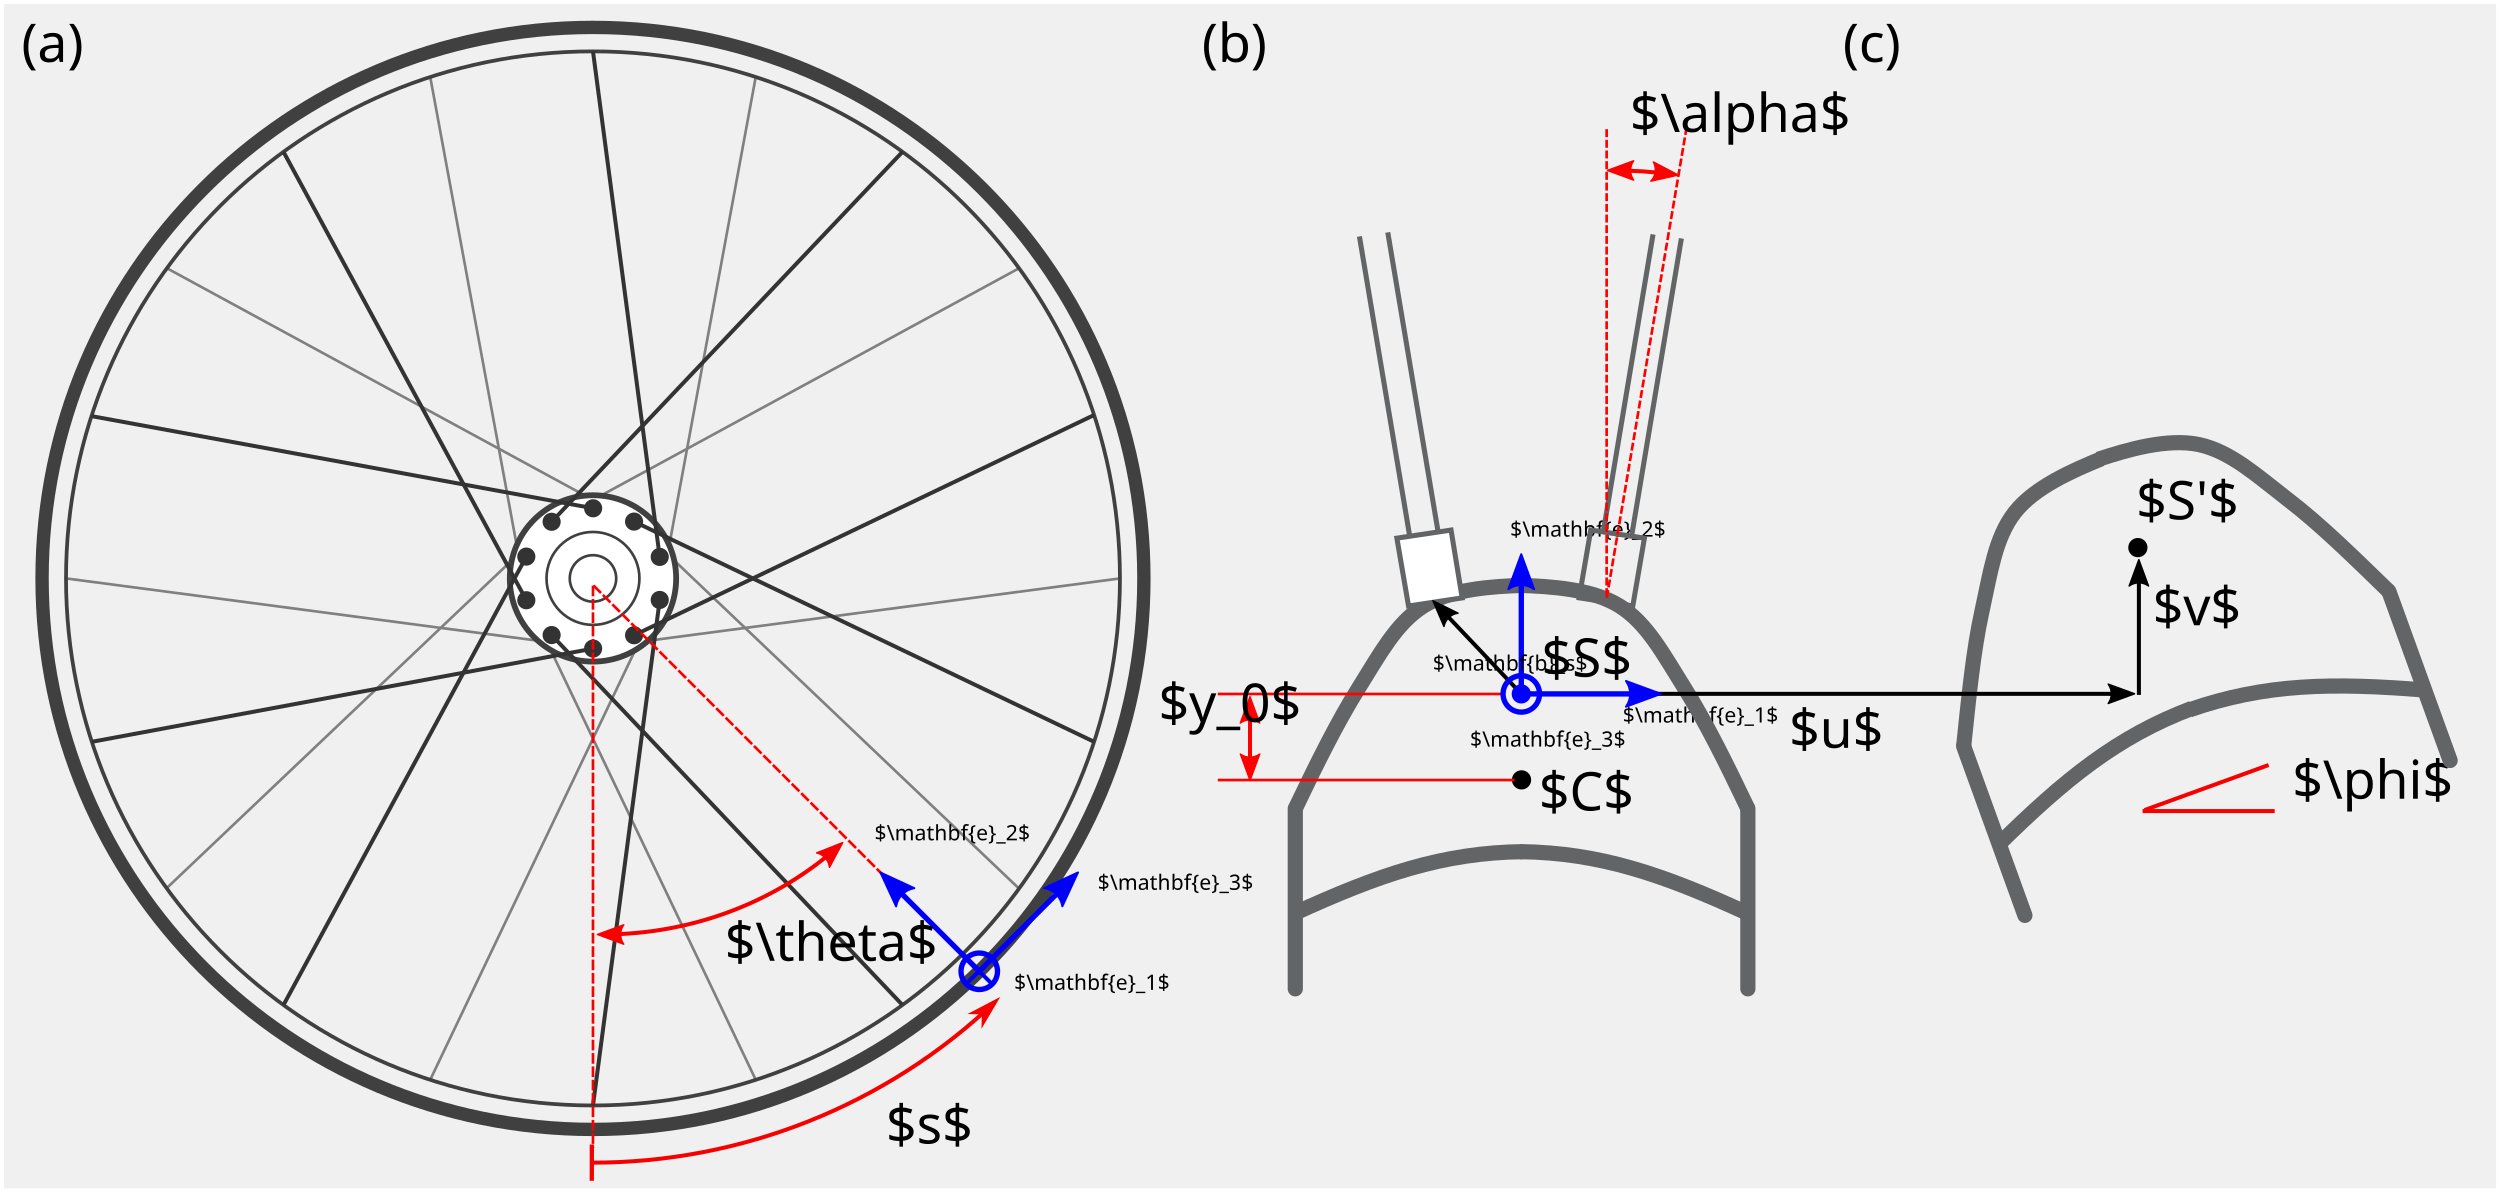
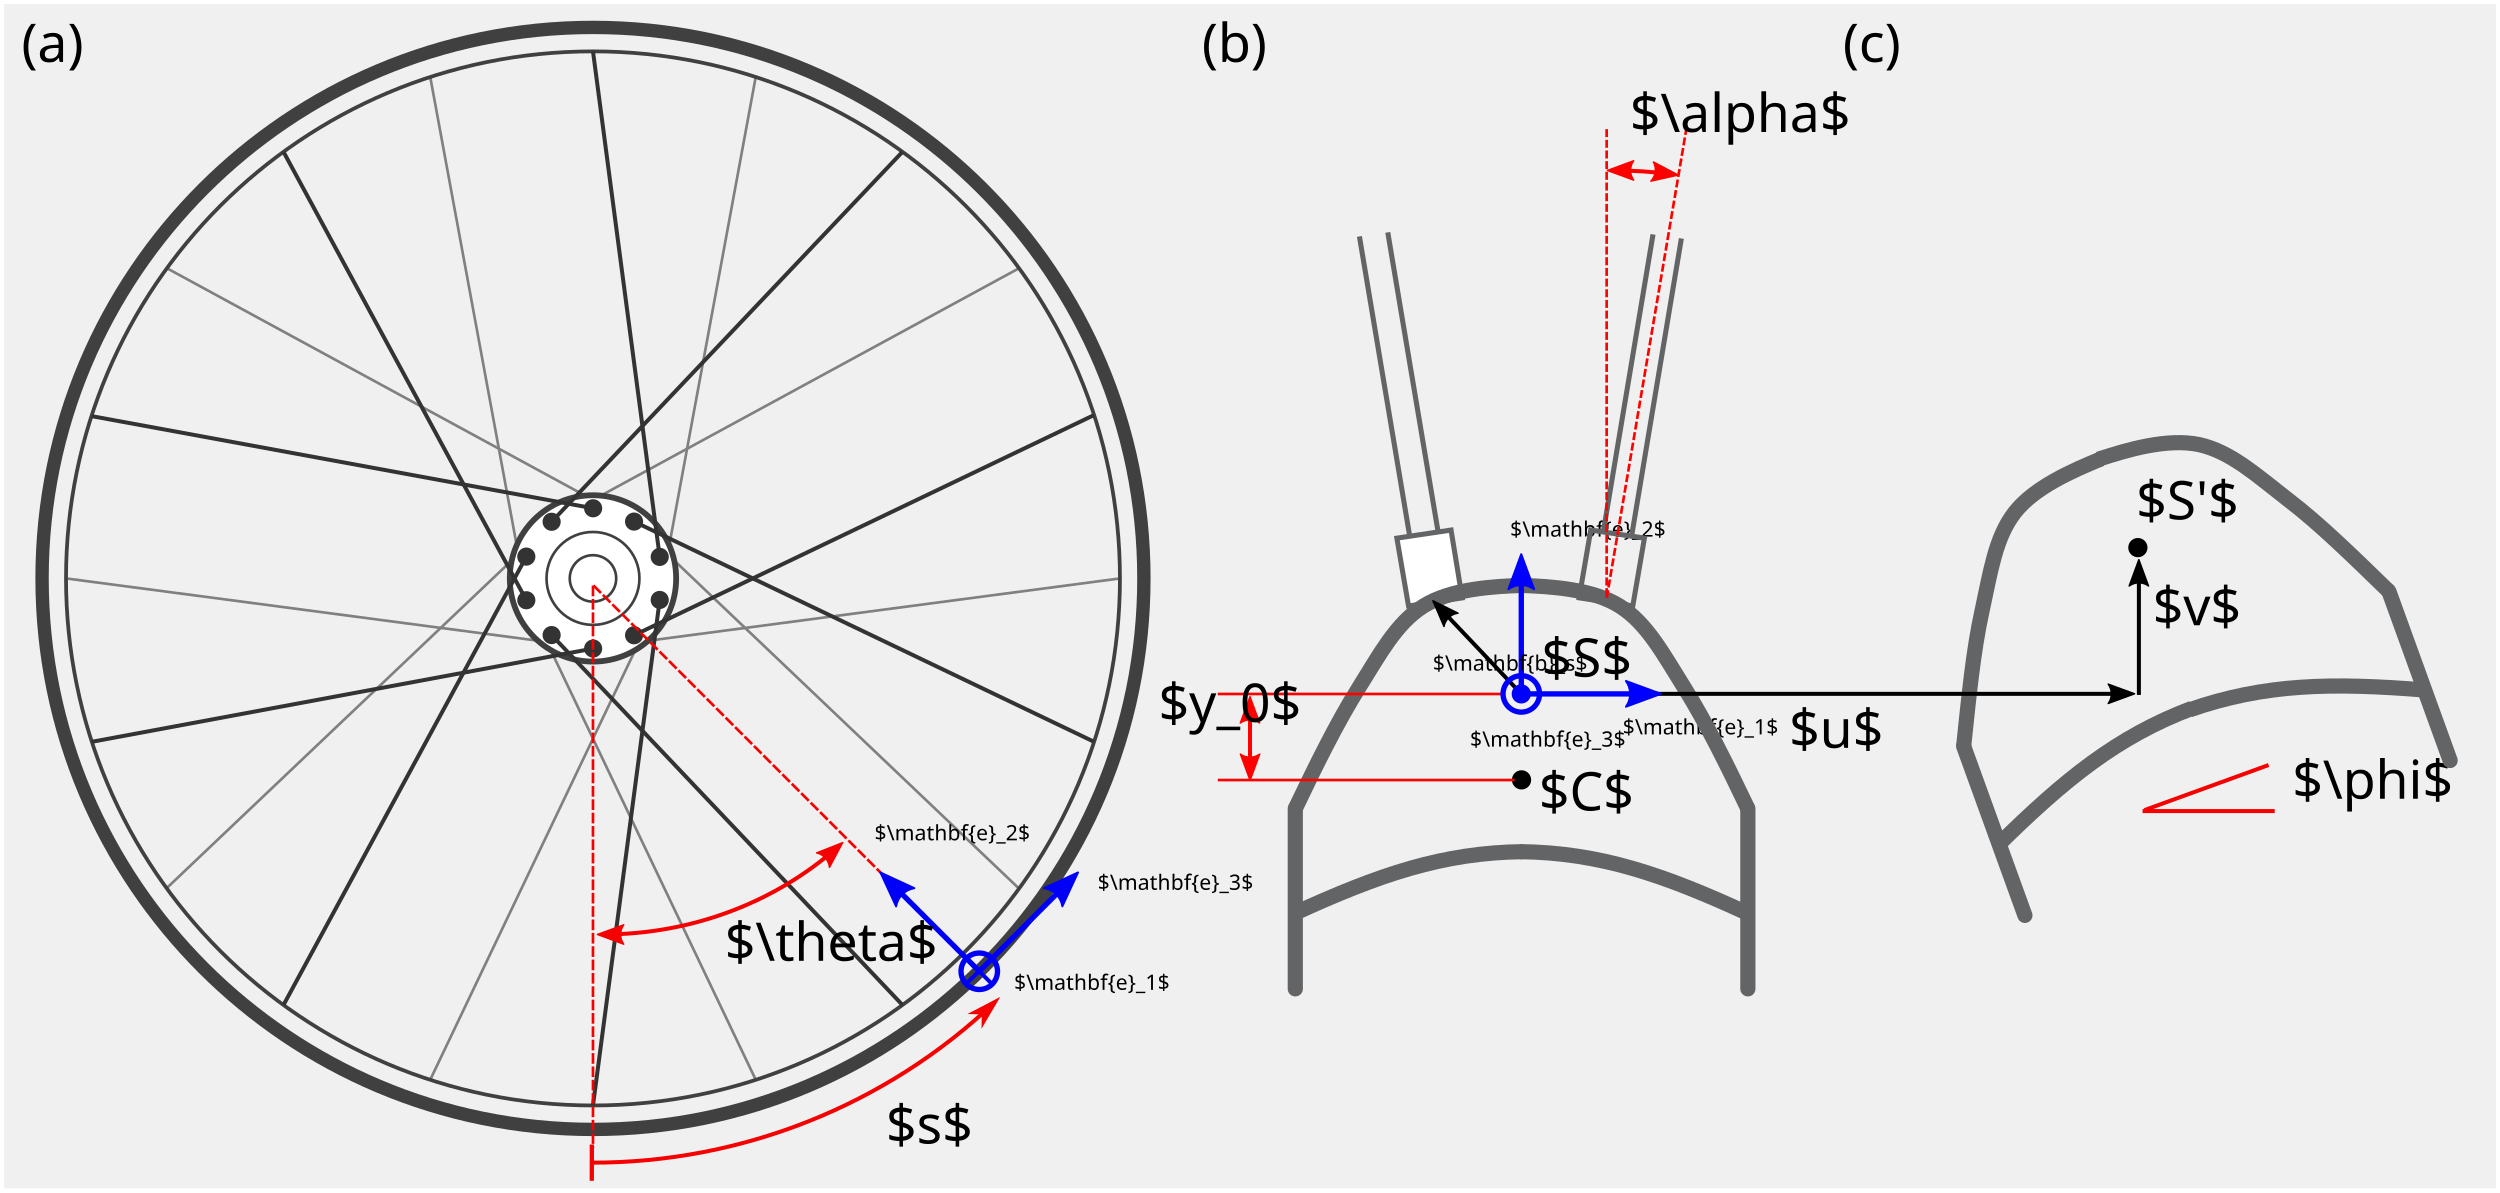
<svg xmlns="http://www.w3.org/2000/svg" width="6.5in" height="3.1in" viewBox="0 0 165.1 78.74" version="1.1" id="svg1178">
  <defs id="defs1172">
    <marker orient="auto" refY="0" refX="0" id="marker1505" style="overflow:visible">
      <path id="path1503" style="fill:#000000;fill-opacity:1;fill-rule:evenodd;stroke:#000000;stroke-width:0.625;stroke-linejoin:round;stroke-opacity:1" d="M 8.719,4.034 -2.207,0.016 8.719,-4.002 c -1.745,2.372 -1.735,5.617 -6e-7,8.035 z" transform="scale(-0.6)" />
    </marker>
    <marker style="overflow:visible" id="marker8386-9" refX="0" refY="0" orient="auto">
      <path transform="scale(0.6)" d="M 8.719,4.034 -2.207,0.016 8.719,-4.002 c -1.745,2.372 -1.735,5.617 -6e-7,8.035 z" style="fill:#0000f9;fill-opacity:1;fill-rule:evenodd;stroke:#0000f9;stroke-width:0.625;stroke-linejoin:round;stroke-opacity:1" id="path8384-2" />
    </marker>
    <marker style="overflow:visible" id="marker7566-2" refX="0" refY="0" orient="auto">
      <path transform="scale(-0.6)" d="M 8.719,4.034 -2.207,0.016 8.719,-4.002 c -1.745,2.372 -1.735,5.617 -6e-7,8.035 z" style="fill:#0000f9;fill-opacity:1;fill-rule:evenodd;stroke:#0000f9;stroke-width:0.625;stroke-linejoin:round;stroke-opacity:1" id="path7564-3" />
    </marker>
    <marker orient="auto" refY="0" refX="0" id="Arrow2Mstart" style="overflow:visible">
      <path id="path913" style="fill:#f70000;fill-opacity:1;fill-rule:evenodd;stroke:#f70000;stroke-width:0.625;stroke-linejoin:round;stroke-opacity:1" d="M 8.719,4.034 -2.207,0.016 8.719,-4.002 c -1.745,2.372 -1.735,5.617 -6e-7,8.035 z" transform="scale(0.6)" />
    </marker>
    <marker orient="auto" refY="0" refX="0" id="Arrow2Mend" style="overflow:visible">
      <path id="path916" style="fill:#f70000;fill-opacity:1;fill-rule:evenodd;stroke:#f70000;stroke-width:0.625;stroke-linejoin:round;stroke-opacity:1" d="M 8.719,4.034 -2.207,0.016 8.719,-4.002 c -1.745,2.372 -1.735,5.617 -6e-7,8.035 z" transform="scale(-0.6)" />
    </marker>
    <marker orient="auto" refY="0" refX="0" id="Arrow1Mstart" style="overflow:visible">
      <path id="path895" d="M 0,0 5,-5 -12.5,0 5,5 Z" style="fill:#f70000;fill-opacity:1;fill-rule:evenodd;stroke:#f70000;stroke-width:1pt;stroke-opacity:1" transform="matrix(0.4,0,0,0.4,4,0)" />
    </marker>
    <marker orient="auto" refY="0" refX="0" id="StopL" style="overflow:visible">
      <path id="path1058" d="M 0,5.65 V -5.65" style="fill:none;fill-opacity:0.75;fill-rule:evenodd;stroke:#f70000;stroke-width:1pt;stroke-opacity:1" transform="scale(0.8)" />
    </marker>
    <marker orient="auto" refY="0" refX="0" id="marker1385" style="overflow:visible">
      <path id="path1383" d="m -2.5,-1 c 0,2.76 -2.24,5 -5,5 -2.76,0 -5,-2.24 -5,-5 0,-2.76 2.24,-5 5,-5 2.76,0 5,2.24 5,5 z" style="fill:#333333;fill-opacity:1;fill-rule:evenodd;stroke:#333333;stroke-width:1pt;stroke-opacity:1" transform="matrix(0.4,0,0,0.4,2.96,0.4)" />
    </marker>
    <marker style="overflow:visible" id="marker1595" refX="0" refY="0" orient="auto">
      <path transform="matrix(0.4,0,0,0.4,2.96,0.4)" style="fill:#333333;fill-opacity:1;fill-rule:evenodd;stroke:#333333;stroke-width:1pt;stroke-opacity:1" d="m -2.5,-1 c 0,2.76 -2.24,5 -5,5 -2.76,0 -5,-2.24 -5,-5 0,-2.76 2.24,-5 5,-5 2.76,0 5,2.24 5,5 z" id="path1593" />
    </marker>
    <marker orient="auto" refY="0" refX="0" id="marker1241" style="overflow:visible">
      <path id="path1239" d="m -2.5,-1 c 0,2.76 -2.24,5 -5,5 -2.76,0 -5,-2.24 -5,-5 0,-2.76 2.24,-5 5,-5 2.76,0 5,2.24 5,5 z" style="fill:#333333;fill-opacity:1;fill-rule:evenodd;stroke:#333333;stroke-width:1pt;stroke-opacity:1" transform="matrix(0.4,0,0,0.4,2.96,0.4)" />
    </marker>
    <marker orient="auto" refY="0" refX="0" id="marker1287" style="overflow:visible">
      <path id="path1285" d="m -2.5,-1 c 0,2.76 -2.24,5 -5,5 -2.76,0 -5,-2.24 -5,-5 0,-2.76 2.24,-5 5,-5 2.76,0 5,2.24 5,5 z" style="fill:#333333;fill-opacity:1;fill-rule:evenodd;stroke:#333333;stroke-width:1pt;stroke-opacity:1" transform="matrix(0.4,0,0,0.4,2.96,0.4)" />
    </marker>
    <marker orient="auto" refY="0" refX="0" id="marker1333" style="overflow:visible">
      <path id="path1331" d="m -2.5,-1 c 0,2.76 -2.24,5 -5,5 -2.76,0 -5,-2.24 -5,-5 0,-2.76 2.24,-5 5,-5 2.76,0 5,2.24 5,5 z" style="fill:#333333;fill-opacity:1;fill-rule:evenodd;stroke:#333333;stroke-width:1pt;stroke-opacity:1" transform="matrix(0.4,0,0,0.4,2.96,0.4)" />
    </marker>
    <marker orient="auto" refY="0" refX="0" id="DotM" style="overflow:visible">
      <path id="path953" d="m -2.5,-1 c 0,2.76 -2.24,5 -5,5 -2.76,0 -5,-2.24 -5,-5 0,-2.76 2.24,-5 5,-5 2.76,0 5,2.24 5,5 z" style="fill:#333333;fill-opacity:1;fill-rule:evenodd;stroke:#333333;stroke-width:1pt;stroke-opacity:1" transform="matrix(0.4,0,0,0.4,2.96,0.4)" />
    </marker>
    <marker style="overflow:visible" id="marker1765" refX="0" refY="0" orient="auto">
      <path transform="matrix(0.4,0,0,0.4,2.96,0.4)" style="fill:#333333;fill-opacity:1;fill-rule:evenodd;stroke:#333333;stroke-width:1pt;stroke-opacity:1" d="m -2.5,-1 c 0,2.76 -2.24,5 -5,5 -2.76,0 -5,-2.24 -5,-5 0,-2.76 2.24,-5 5,-5 2.76,0 5,2.24 5,5 z" id="path1763" />
    </marker>
    <marker orient="auto" refY="0" refX="0" id="marker1677" style="overflow:visible">
      <path id="path1675" d="m -2.5,-1 c 0,2.76 -2.24,5 -5,5 -2.76,0 -5,-2.24 -5,-5 0,-2.76 2.24,-5 5,-5 2.76,0 5,2.24 5,5 z" style="fill:#333333;fill-opacity:1;fill-rule:evenodd;stroke:#333333;stroke-width:1pt;stroke-opacity:1" transform="matrix(0.4,0,0,0.4,2.96,0.4)" />
    </marker>
    <marker orient="auto" refY="0" refX="0" id="marker1519" style="overflow:visible">
      <path id="path1517" d="m -2.5,-1 c 0,2.76 -2.24,5 -5,5 -2.76,0 -5,-2.24 -5,-5 0,-2.76 2.24,-5 5,-5 2.76,0 5,2.24 5,5 z" style="fill:#333333;fill-opacity:1;fill-rule:evenodd;stroke:#333333;stroke-width:1pt;stroke-opacity:1" transform="matrix(0.4,0,0,0.4,2.96,0.4)" />
    </marker>
    <marker style="overflow:visible" id="marker1449" refX="0" refY="0" orient="auto">
      <path transform="matrix(0.4,0,0,0.4,2.96,0.4)" style="fill:#333333;fill-opacity:1;fill-rule:evenodd;stroke:#333333;stroke-width:1pt;stroke-opacity:1" d="m -2.5,-1 c 0,2.76 -2.24,5 -5,5 -2.76,0 -5,-2.24 -5,-5 0,-2.76 2.24,-5 5,-5 2.76,0 5,2.24 5,5 z" id="path1447" />
    </marker>
    <marker style="overflow:visible" id="marker11292" refX="0" refY="0" orient="auto">
      <path transform="scale(0.6)" d="M 8.719,4.034 -2.207,0.016 8.719,-4.002 c -1.745,2.372 -1.735,5.617 -6e-7,8.035 z" style="fill:#fd0000;fill-opacity:1;fill-rule:evenodd;stroke:#fd0000;stroke-width:0.625;stroke-linejoin:round;stroke-opacity:1" id="path11290" />
    </marker>
    <marker style="overflow:visible" id="marker11500" refX="0" refY="0" orient="auto">
      <path transform="scale(-0.6)" d="M 8.719,4.034 -2.207,0.016 8.719,-4.002 c -1.745,2.372 -1.735,5.617 -6e-7,8.035 z" style="fill:#fd0000;fill-opacity:1;fill-rule:evenodd;stroke:#fd0000;stroke-width:0.625;stroke-linejoin:round;stroke-opacity:1" id="path11498" />
    </marker>
    <marker orient="auto" refY="0" refX="0" id="marker9727" style="overflow:visible">
      <path id="path9725" style="fill:#ff0000;fill-opacity:1;fill-rule:evenodd;stroke:#ff0000;stroke-width:0.625;stroke-linejoin:round;stroke-opacity:1" d="M 8.719,4.034 -2.207,0.016 8.719,-4.002 c -1.745,2.372 -1.735,5.617 -6e-7,8.035 z" transform="scale(0.6)" />
    </marker>
    <marker orient="auto" refY="0" refX="0" id="marker9905" style="overflow:visible">
      <path id="path9903" style="fill:#ff0000;fill-opacity:1;fill-rule:evenodd;stroke:#ff0000;stroke-width:0.625;stroke-linejoin:round;stroke-opacity:1" d="M 8.719,4.034 -2.207,0.016 8.719,-4.002 c -1.745,2.372 -1.735,5.617 -6e-7,8.035 z" transform="scale(-0.6)" />
    </marker>
    <marker style="overflow:visible" id="marker10902" refX="0" refY="0" orient="auto">
      <path transform="scale(0.6)" d="M 8.719,4.034 -2.207,0.016 8.719,-4.002 c -1.745,2.372 -1.735,5.617 -6e-7,8.035 z" style="fill:#000000;fill-opacity:1;fill-rule:evenodd;stroke:#000000;stroke-width:0.625;stroke-linejoin:round;stroke-opacity:1" id="path10900" />
    </marker>
    <marker style="overflow:visible" id="marker8386" refX="0" refY="0" orient="auto">
      <path transform="scale(0.6)" d="M 8.719,4.034 -2.207,0.016 8.719,-4.002 c -1.745,2.372 -1.735,5.617 -6e-7,8.035 z" style="fill:#0000ff;fill-opacity:1;fill-rule:evenodd;stroke:#0000ff;stroke-width:0.625;stroke-linejoin:round;stroke-opacity:1" id="path8384" />
    </marker>
    <marker style="overflow:visible" id="marker7566" refX="0" refY="0" orient="auto">
      <path transform="scale(-0.6)" d="M 8.719,4.034 -2.207,0.016 8.719,-4.002 c -1.745,2.372 -1.735,5.617 -6e-7,8.035 z" style="fill:#0000ff;fill-opacity:1;fill-rule:evenodd;stroke:#0000ff;stroke-width:0.625;stroke-linejoin:round;stroke-opacity:1" id="path7564" />
    </marker>
    <marker style="overflow:visible" id="marker10384" refX="0" refY="0" orient="auto">
      <path transform="scale(-0.6)" d="M 8.719,4.034 -2.207,0.016 8.719,-4.002 c -1.745,2.372 -1.735,5.617 -6e-7,8.035 z" style="fill:#000000;fill-opacity:1;fill-rule:evenodd;stroke:#000000;stroke-width:0.625;stroke-linejoin:round;stroke-opacity:1" id="path10382" />
    </marker>
    <marker style="overflow:visible" id="marker10902-4" refX="0" refY="0" orient="auto">
      <path transform="scale(0.6)" d="M 8.719,4.034 -2.207,0.016 8.719,-4.002 c -1.745,2.372 -1.735,5.617 -6e-7,8.035 z" style="fill:#000000;fill-opacity:1;fill-rule:evenodd;stroke:#000000;stroke-width:0.625;stroke-linejoin:round;stroke-opacity:1" id="path10900-6" />
    </marker>
    <marker style="overflow:visible" id="marker11292-9" refX="0" refY="0" orient="auto">
      <path transform="scale(0.6)" d="M 8.719,4.034 -2.207,0.016 8.719,-4.002 c -1.745,2.372 -1.735,5.617 -6e-7,8.035 z" style="fill:#fd0000;fill-opacity:1;fill-rule:evenodd;stroke:#fd0000;stroke-width:0.625;stroke-linejoin:round;stroke-opacity:1" id="path11290-4" />
    </marker>
    <marker style="overflow:visible" id="marker11500-2" refX="0" refY="0" orient="auto">
      <path transform="scale(-0.6)" d="M 8.719,4.034 -2.207,0.016 8.719,-4.002 c -1.745,2.372 -1.735,5.617 -6e-7,8.035 z" style="fill:#fd0000;fill-opacity:1;fill-rule:evenodd;stroke:#fd0000;stroke-width:0.625;stroke-linejoin:round;stroke-opacity:1" id="path11498-3" />
    </marker>
  </defs>
  <g id="layer1" transform="translate(0,-218.26)">
+     <g id="g12" transform="matrix(0.3343153,0,0,0.3343153,-0.6720445,223.3802)">
+       <polygon class="st0" points="281.9,107.9 271.3,109.5 269,96.1 279.7,94.5 " id="polygon4" style="fill:#ffffff;stroke:#636466;stroke-miterlimit:8" transform="translate(8.947325,-5.112757)" />
+       <g id="g10" transform="translate(8.947325,-5.112757)">
+         <line class="st0" x1="271.6" y1="96.1" x2="261.6" y2="36.5" id="line6" style="fill:#ffffff;stroke:#636466;stroke-miterlimit:8" />
+         <line class="st0" x1="277.2" y1="95.2" x2="267.2" y2="35.7" id="line8" style="fill:#ffffff;stroke:#636466;stroke-miterlimit:8" />
+       </g>
+     </g>
    <g id="g1878" transform="matrix(0.2645833,0,0,0.2645833,0.00334131,216.1509)">
      <g style="stroke:#808080;stroke-width:0.667;stroke-miterlimit:4;stroke-dasharray:none;stroke-opacity:1" id="g5073">
        <path style="fill:none;stroke:#808080;stroke-width:0.667;stroke-linecap:butt;stroke-linejoin:miter;stroke-miterlimit:4;stroke-dasharray:none;stroke-opacity:1" d="M 153.406,169.001 279.524,152.345" id="path5043" />
        <path style="fill:none;stroke:#808080;stroke-width:0.667;stroke-linecap:butt;stroke-linejoin:miter;stroke-miterlimit:4;stroke-dasharray:none;stroke-opacity:1" d="M 165.507,152.345 188.609,27.224" id="path5045" />
        <path style="fill:none;stroke:#808080;stroke-width:0.667;stroke-linecap:butt;stroke-linejoin:miter;stroke-miterlimit:4;stroke-dasharray:none;stroke-opacity:1" d="M 153.406,135.69 41.653,74.928" id="path5047" />
        <path style="fill:none;stroke:#808080;stroke-width:0.667;stroke-linecap:butt;stroke-linejoin:miter;stroke-miterlimit:4;stroke-dasharray:none;stroke-opacity:1" d="m 133.827,142.052 -92.256,87.615" id="path5049" />
        <path style="fill:none;stroke:#808080;stroke-width:0.667;stroke-linecap:butt;stroke-linejoin:miter;stroke-miterlimit:4;stroke-dasharray:none;stroke-opacity:1" d="m 133.827,162.639 54.783,114.828" id="path5051" />
        <path style="fill:none;stroke:#808080;stroke-width:0.667;stroke-linecap:butt;stroke-linejoin:miter;stroke-miterlimit:4;stroke-dasharray:none;stroke-opacity:1" d="M 162.162,162.639 107.38,277.467" id="path5053" />
        <path style="fill:none;stroke:#808080;stroke-width:0.667;stroke-linecap:butt;stroke-linejoin:miter;stroke-miterlimit:4;stroke-dasharray:none;stroke-opacity:1" d="m 162.162,142.052 92.174,87.71" id="path5055" />
        <path style="fill:none;stroke:#808080;stroke-width:0.667;stroke-linecap:butt;stroke-linejoin:miter;stroke-miterlimit:4;stroke-dasharray:none;stroke-opacity:1" d="M 142.583,135.69 254.336,74.928" id="path5057" />
        <path style="fill:none;stroke:#808080;stroke-width:0.667;stroke-linecap:butt;stroke-linejoin:miter;stroke-miterlimit:4;stroke-dasharray:none;stroke-opacity:1" d="M 130.482,152.345 107.38,27.224" id="path5059" />
        <path style="fill:none;stroke:#808080;stroke-width:0.667;stroke-linecap:butt;stroke-linejoin:miter;stroke-miterlimit:4;stroke-dasharray:none;stroke-opacity:1" d="M 142.583,169.001 16.447,152.345" id="path5061" />
      </g>
      <circle r="20.761" cy="152.345" cx="147.995" id="path4901-0-2" style="opacity:1;fill:#ffffff;fill-opacity:1;stroke:#404040;stroke-width:1.45;stroke-miterlimit:4;stroke-dasharray:none;stroke-dashoffset:0;stroke-opacity:1" />
      <circle r="11.595" cy="152.345" cx="147.995" id="path4901-0-2-9" style="opacity:1;fill:none;stroke:#404040;stroke-width:0.667;stroke-miterlimit:4;stroke-dasharray:none;stroke-dashoffset:0;stroke-opacity:1" />
      <circle r="5.798" cy="152.345" cx="147.995" id="path4901-0-2-9-9" style="opacity:1;fill:none;stroke:#404040;stroke-width:0.667;stroke-miterlimit:4;stroke-dasharray:none;stroke-dashoffset:0;stroke-opacity:1" />
      <ellipse ry="131.55" rx="131.53" cy="152.345" cx="147.995" id="path4980" style="opacity:1;fill:none;stroke:#404040;stroke-width:0.94;stroke-miterlimit:4;stroke-dasharray:none;stroke-dashoffset:0;stroke-opacity:1" />
      <ellipse ry="137.53" rx="137.508" cy="152.345" cx="147.995" id="path4980-5" style="opacity:1;fill:none;stroke:#404040;stroke-width:3.333;stroke-miterlimit:4;stroke-dasharray:none;stroke-dashoffset:0;stroke-opacity:1" />
      <g style="stroke:#333333;stroke-width:1;stroke-miterlimit:4;stroke-dasharray:none;stroke-opacity:1" id="g5041">
        <path style="fill:none;stroke:#333333;stroke-width:1;stroke-linecap:butt;stroke-linejoin:miter;stroke-miterlimit:4;stroke-dasharray:none;stroke-opacity:1;marker-start:url(#marker1385)" d="M 164.65,157.757 147.995,283.893" id="path5011" />
        <path style="fill:none;stroke:#333333;stroke-width:1;stroke-linecap:butt;stroke-linejoin:miter;stroke-miterlimit:4;stroke-dasharray:none;stroke-opacity:1;marker-start:url(#marker1595)" d="m 158.288,138.177 114.759,54.94" id="path5013" />
        <path style="fill:none;stroke:#333333;stroke-width:1;stroke-linecap:butt;stroke-linejoin:miter;stroke-miterlimit:4;stroke-dasharray:none;stroke-opacity:1;marker-start:url(#marker1241)" d="M 137.701,138.177 225.241,45.872" id="path5015" />
        <path style="fill:none;stroke:#333333;stroke-width:1;stroke-linecap:butt;stroke-linejoin:miter;stroke-miterlimit:4;stroke-dasharray:none;stroke-opacity:1;marker-start:url(#marker1287)" d="M 131.339,157.757 70.748,45.872" id="path5017" />
        <path style="fill:none;stroke:#333333;stroke-width:1;stroke-linecap:butt;stroke-linejoin:miter;stroke-miterlimit:4;stroke-dasharray:none;stroke-opacity:1;marker-start:url(#marker1333)" d="m 147.995,169.858 -125.053,23.26" id="path5019" />
        <path style="fill:none;stroke:#333333;stroke-width:1;stroke-linecap:butt;stroke-linejoin:miter;stroke-miterlimit:4;stroke-dasharray:none;stroke-opacity:1;marker-start:url(#DotM)" d="M 158.288,166.513 273.048,111.573" id="path5021" />
        <path style="fill:none;stroke:#333333;stroke-width:1;stroke-linecap:butt;stroke-linejoin:miter;stroke-miterlimit:4;stroke-dasharray:none;stroke-opacity:1;marker-start:url(#marker1765)" d="M 164.65,146.934 147.995,20.795" id="path5023" />
        <path style="fill:none;stroke:#333333;stroke-width:1;stroke-linecap:butt;stroke-linejoin:miter;stroke-miterlimit:4;stroke-dasharray:none;stroke-opacity:1;marker-start:url(#marker1677)" d="M 147.995,134.833 22.855,111.839" id="path5025" />
        <path style="fill:none;stroke:#333333;stroke-width:1;stroke-linecap:butt;stroke-linejoin:miter;stroke-miterlimit:4;stroke-dasharray:none;stroke-opacity:1;marker-start:url(#marker1519)" d="M 131.339,146.934 70.748,258.818" id="path5027" />
        <path style="fill:none;stroke:#333333;stroke-width:1;stroke-linecap:butt;stroke-linejoin:miter;stroke-miterlimit:4;stroke-dasharray:none;stroke-opacity:1;marker-start:url(#marker1449)" d="m 137.701,166.513 87.54,92.305" id="path5029" />
      </g>
    </g>
    <path style="opacity:1;fill:none;fill-opacity:1;stroke:#f70000;stroke-width:0.265;stroke-linecap:butt;stroke-miterlimit:4;stroke-dasharray:none;stroke-dashoffset:0;stroke-opacity:1;marker-start:url(#Arrow1Mstart);marker-end:url(#StopL)" id="path1882" d="M 65.682,284.452 A 38.544,38.544 0 0 1 39.084,295.042" />
    <path style="fill:none;stroke:#f70000;stroke-width:0.176;stroke-linecap:butt;stroke-linejoin:miter;stroke-miterlimit:4;stroke-dasharray:0.706, 0.176;stroke-dashoffset:0;stroke-opacity:1" d="m 39.16,256.935 v 37.134" id="path1884" />
    <path style="fill:none;stroke:#f70000;stroke-width:0.176;stroke-linecap:butt;stroke-linejoin:miter;stroke-miterlimit:4;stroke-dasharray:0.706, 0.176;stroke-dashoffset:0;stroke-opacity:1" d="M 39.19,256.922 64.347,282.079" id="path1884-1" />
    <path style="opacity:1;fill:none;fill-opacity:1;stroke:#f70000;stroke-width:0.265;stroke-linecap:butt;stroke-miterlimit:4;stroke-dasharray:none;stroke-dashoffset:0;stroke-opacity:1;marker-start:url(#Arrow2Mstart);marker-end:url(#Arrow2Mend)" id="path1882-9" d="m 55.39,274.141 a 22.584,21.215 0 0 1 -15.585,5.829" />
    <g transform="matrix(0.1870887,-0.1870887,0.1870887,0.1870887,-38.7838,321.043)" id="g9376-5" style="stroke:#0000f9;stroke-opacity:1">
      <path id="path8376-9" d="m 379.753,140.119 v 33.1 h 33.1" style="fill:none;stroke:#0000f9;stroke-width:1.333;stroke-linecap:butt;stroke-linejoin:miter;stroke-miterlimit:4;stroke-dasharray:none;stroke-opacity:1;marker-start:url(#marker8386-9);marker-end:url(#marker7566-2)" />
      <circle r="4.551" cy="173.219" cx="379.753" id="path9344-7" style="opacity:1;fill:none;fill-opacity:1;stroke:#0000f9;stroke-width:1.333;stroke-linecap:butt;stroke-linejoin:round;stroke-miterlimit:4;stroke-dasharray:none;stroke-dashoffset:0;stroke-opacity:1" />
      <path style="fill:none;stroke:#0000f9;stroke-width:1px;stroke-linecap:butt;stroke-linejoin:miter;stroke-opacity:1" d="m 379.753,168.668 -1.1e-4,9.102" id="path9558" />
      <path style="fill:none;stroke:#0000f9;stroke-width:1px;stroke-linecap:butt;stroke-linejoin:miter;stroke-opacity:1" d="m 384.304,173.219 -9.1,-0.113" id="path9560" />
    </g>
    <text xml:space="preserve" style="font-style:normal;font-variant:normal;font-weight:normal;font-stretch:normal;font-size:3.528px;line-height:1.25;font-family:sans-serif;-inkscape-font-specification:'sans-serif, Normal';font-variant-ligatures:normal;font-variant-caps:normal;font-variant-numeric:normal;font-feature-settings:normal;text-align:start;letter-spacing:0px;word-spacing:0px;writing-mode:lr-tb;text-anchor:start;fill:#000000;fill-opacity:1;stroke:none;stroke-width:0.265" x="58.507" y="293.781" id="text11708-5">
      <tspan id="tspan11814" x="58.507" y="293.781" style="stroke-width:0.265">$s$</tspan>
    </text>
    <text xml:space="preserve" style="font-style:normal;font-variant:normal;font-weight:normal;font-stretch:normal;font-size:1.411px;line-height:1.25;font-family:sans-serif;-inkscape-font-specification:'sans-serif, Normal';font-variant-ligatures:normal;font-variant-caps:normal;font-variant-numeric:normal;font-feature-settings:normal;text-align:start;letter-spacing:0px;word-spacing:0px;writing-mode:lr-tb;text-anchor:start;fill:#000000;fill-opacity:1;stroke:none;stroke-width:0.265" x="57.745" y="273.756" id="text11730-5">
      <tspan id="tspan11758" x="57.745" y="273.756" style="stroke-width:0.265">$\mathbf{e}_2$</tspan>
    </text>
    <text xml:space="preserve" style="font-style:normal;font-variant:normal;font-weight:normal;font-stretch:normal;font-size:3.528px;line-height:1.25;font-family:sans-serif;-inkscape-font-specification:'sans-serif, Normal';font-variant-ligatures:normal;font-variant-caps:normal;font-variant-numeric:normal;font-feature-settings:normal;text-align:start;letter-spacing:0px;word-spacing:0px;writing-mode:lr-tb;text-anchor:start;fill:#000000;fill-opacity:1;stroke:none;stroke-width:0.265" x="47.863" y="281.71" id="text11794">
      <tspan id="tspan11792" x="47.863" y="281.71" style="stroke-width:0.265">$\theta$</tspan>
    </text>
    <path class="st19" d="M 85.533,283.563" id="path206" style="fill:none;stroke:#000000;stroke-width:1.003;stroke-miterlimit:8" />
    <path id="path9681" d="m 82.551,264.621 v 4.826" style="fill:none;stroke:#ff0000;stroke-width:0.265;stroke-linecap:butt;stroke-linejoin:miter;stroke-miterlimit:4;stroke-dasharray:none;stroke-opacity:1;marker-start:url(#marker9727);marker-end:url(#marker9905)" />
    <text xml:space="preserve" style="font-style:normal;font-variant:normal;font-weight:normal;font-stretch:normal;font-size:1.411px;line-height:1.25;font-family:sans-serif;-inkscape-font-specification:'sans-serif, Normal';font-variant-ligatures:normal;font-variant-caps:normal;font-variant-numeric:normal;font-feature-settings:normal;text-align:start;letter-spacing:0px;word-spacing:0px;writing-mode:lr-tb;text-anchor:start;fill:#000000;fill-opacity:1;stroke:none;stroke-width:0.265" x="66.964" y="283.631" id="text11730">
      <tspan id="tspan11728" x="66.964" y="283.631" style="stroke-width:0.265">$\mathbf{e}_1$</tspan>
    </text>
    <text xml:space="preserve" style="font-style:normal;font-variant:normal;font-weight:normal;font-stretch:normal;font-size:1.411px;line-height:1.25;font-family:sans-serif;-inkscape-font-specification:'sans-serif, Normal';font-variant-ligatures:normal;font-variant-caps:normal;font-variant-numeric:normal;font-feature-settings:normal;text-align:start;letter-spacing:0px;word-spacing:0px;writing-mode:lr-tb;text-anchor:start;fill:#000000;fill-opacity:1;stroke:none;stroke-width:0.265" x="72.483" y="277.026" id="text11730-6">
      <tspan id="tspan11760" x="72.483" y="277.026" style="stroke-width:0.265">$\mathbf{e}_3$</tspan>
    </text>
    <text xml:space="preserve" style="font-style:normal;font-variant:normal;font-weight:normal;font-stretch:normal;font-size:3.528px;line-height:1.25;font-family:sans-serif;-inkscape-font-specification:'sans-serif, Normal';font-variant-ligatures:normal;font-variant-caps:normal;font-variant-numeric:normal;font-feature-settings:normal;text-align:start;letter-spacing:0px;word-spacing:0px;writing-mode:lr-tb;text-anchor:start;fill:#000000;fill-opacity:1;stroke:none;stroke-width:0.265" x="118.152" y="267.652" id="text11708">
      <tspan id="tspan11706" x="118.152" y="267.652" style="stroke-width:0.265">$u$</tspan>
    </text>
-     <text xml:space="preserve" style="font-style:normal;font-variant:normal;font-weight:normal;font-stretch:normal;font-size:1.411px;line-height:1.25;font-family:sans-serif;-inkscape-font-specification:'sans-serif, Normal';font-variant-ligatures:normal;font-variant-caps:normal;font-variant-numeric:normal;font-feature-settings:normal;text-align:start;letter-spacing:0px;word-spacing:0px;writing-mode:lr-tb;text-anchor:start;fill:#000000;fill-opacity:1;stroke:none;stroke-width:0.265" x="107.162" y="265.979" id="text11730-53">
-       <tspan id="tspan11728-7" x="107.162" y="265.979" style="stroke-width:0.265">$\mathbf{e}_1$</tspan>
+     <text xml:space="preserve" style="font-style:normal;font-variant:normal;font-weight:normal;font-stretch:normal;font-size:1.411px;line-height:1.25;font-family:sans-serif;-inkscape-font-specification:'sans-serif, Normal';font-variant-ligatures:normal;font-variant-caps:normal;font-variant-numeric:normal;font-feature-settings:normal;text-align:start;letter-spacing:0px;word-spacing:0px;writing-mode:lr-tb;text-anchor:start;fill:#000000;fill-opacity:1;stroke:none;stroke-width:0.265" x="107.162" y="266.758" id="text11730-53">
+       <tspan id="tspan11728-7" x="107.162" y="266.758" style="stroke-width:0.265">$\mathbf{e}_1$</tspan>
    </text>
    <text xml:space="preserve" style="font-style:normal;font-variant:normal;font-weight:normal;font-stretch:normal;font-size:1.411px;line-height:1.25;font-family:sans-serif;-inkscape-font-specification:'sans-serif, Normal';font-variant-ligatures:normal;font-variant-caps:normal;font-variant-numeric:normal;font-feature-settings:normal;text-align:start;letter-spacing:0px;word-spacing:0px;writing-mode:lr-tb;text-anchor:start;fill:#000000;fill-opacity:1;stroke:none;stroke-width:0.265" x="97.074" y="267.566" id="text11730-6-6">
      <tspan id="tspan11760-5" x="97.074" y="267.566" style="stroke-width:0.265">$\mathbf{e}_3$</tspan>
    </text>
    <text xml:space="preserve" style="font-style:normal;font-variant:normal;font-weight:normal;font-stretch:normal;font-size:1.411px;line-height:1.25;font-family:sans-serif;-inkscape-font-specification:'sans-serif, Normal';font-variant-ligatures:normal;font-variant-caps:normal;font-variant-numeric:normal;font-feature-settings:normal;text-align:start;letter-spacing:0px;word-spacing:0px;writing-mode:lr-tb;text-anchor:start;fill:#000000;fill-opacity:1;stroke:none;stroke-width:0.265" x="99.723" y="253.699" id="text11730-5-1">
      <tspan id="tspan11758-4" x="99.723" y="253.699" style="stroke-width:0.265">$\mathbf{e}_2$</tspan>
    </text>
    <text xml:space="preserve" style="font-style:normal;font-variant:normal;font-weight:normal;font-stretch:normal;font-size:3.528px;line-height:1.25;font-family:sans-serif;-inkscape-font-specification:'sans-serif, Normal';font-variant-ligatures:normal;font-variant-caps:normal;font-variant-numeric:normal;font-feature-settings:normal;text-align:start;letter-spacing:0px;word-spacing:0px;writing-mode:lr-tb;text-anchor:start;fill:#000000;fill-opacity:1;stroke:none;stroke-width:0.265" x="142.165" y="259.556" id="text11708-5-5">
      <tspan id="tspan11706-7-2" x="142.165" y="259.556" style="stroke-width:0.265">$v$</tspan>
    </text>
    <text xml:space="preserve" style="font-style:normal;font-variant:normal;font-weight:normal;font-stretch:normal;font-size:3.528px;line-height:1.25;font-family:sans-serif;-inkscape-font-specification:'sans-serif, Normal';font-variant-ligatures:normal;font-variant-caps:normal;font-variant-numeric:normal;font-feature-settings:normal;text-align:start;letter-spacing:0px;word-spacing:0px;writing-mode:lr-tb;text-anchor:start;fill:#000000;fill-opacity:1;stroke:none;stroke-width:0.265" x="101.795" y="262.952" id="text11818">
      <tspan id="tspan11816" x="101.795" y="262.952" style="stroke-width:0.265">$S$</tspan>
    </text>
    <text xml:space="preserve" style="font-style:normal;font-variant:normal;font-weight:normal;font-stretch:normal;font-size:3.528px;line-height:1.25;font-family:sans-serif;-inkscape-font-specification:'sans-serif, Normal';font-variant-ligatures:normal;font-variant-caps:normal;font-variant-numeric:normal;font-feature-settings:normal;text-align:start;letter-spacing:0px;word-spacing:0px;writing-mode:lr-tb;text-anchor:start;fill:#000000;fill-opacity:1;stroke:none;stroke-width:0.265" x="101.625" y="271.791" id="text11822">
      <tspan id="tspan11820" x="101.625" y="271.791" style="stroke-width:0.265">$C$</tspan>
    </text>
    <text xml:space="preserve" style="font-style:normal;font-variant:normal;font-weight:normal;font-stretch:normal;font-size:3.528px;line-height:1.25;font-family:sans-serif;-inkscape-font-specification:'sans-serif, Normal';font-variant-ligatures:normal;font-variant-caps:normal;font-variant-numeric:normal;font-feature-settings:normal;text-align:start;letter-spacing:0px;word-spacing:0px;writing-mode:lr-tb;text-anchor:start;fill:#000000;fill-opacity:1;stroke:none;stroke-width:0.265" x="141.069" y="252.562" id="text11826">
      <tspan id="tspan11824" x="141.069" y="252.562" style="stroke-width:0.265">$S'$</tspan>
    </text>
    <text xml:space="preserve" style="font-style:normal;font-variant:normal;font-weight:normal;font-stretch:normal;font-size:3.528px;line-height:1.25;font-family:sans-serif;-inkscape-font-specification:'sans-serif, Normal';font-variant-ligatures:normal;font-variant-caps:normal;font-variant-numeric:normal;font-feature-settings:normal;text-align:start;letter-spacing:0px;word-spacing:0px;writing-mode:lr-tb;text-anchor:start;fill:#000000;fill-opacity:1;stroke:none;stroke-width:0.265" x="151.383" y="271.011" id="text11830">
      <tspan id="tspan11828" x="151.383" y="271.011" style="stroke-width:0.265">$\phi$</tspan>
    </text>
    <g id="g122" transform="matrix(0.3343153,0,0,0.3343153,2.32966,221.681)">
      <path class="st7" d="m 338.3,149.5 c -4.1,-8.6 -8.3,-17.1 -12.5,-23.8 -4.2,-6.7 -7.4,-12.8 -12.8,-16.2 -5.4,-3.4 -13.6,-3.9 -19.7,-4.1" id="path110" style="fill:none;stroke:#636466;stroke-width:3;stroke-miterlimit:8" />
      <line class="st8" x1="338.3" y1="149.5" x2="338.3" y2="185.1" id="line112" style="fill:none;stroke:#636466;stroke-width:3;stroke-linecap:round;stroke-miterlimit:8" />
      <path class="st7" d="M 338.5,170.3 C 321.6,162.5 309.1,158.2 293.3,158" id="path114" style="fill:none;stroke:#636466;stroke-width:3;stroke-miterlimit:8" />
      <path class="st7" d="m 248.9,149.5 c 4.1,-8.6 8.3,-17.1 12.5,-23.8 4.2,-6.7 7.4,-12.8 12.8,-16.2 5.4,-3.4 13.6,-3.9 19.7,-4.1" id="path116" style="fill:none;stroke:#636466;stroke-width:3;stroke-miterlimit:8" />
      <line class="st8" x1="248.9" y1="185.1" x2="248.9" y2="149.5" id="line118" style="fill:none;stroke:#636466;stroke-width:3;stroke-linecap:round;stroke-miterlimit:8" />
      <path class="st7" d="m 248.5,170.3 c 17,-7.8 29.5,-12.1 45.4,-12.3" id="path120" style="fill:none;stroke:#636466;stroke-width:3;stroke-miterlimit:8" />
-     </g>
-     <g id="g12" transform="matrix(0.3343153,0,0,0.3343153,-0.6720445,223.3802)">
-       <polygon class="st0" points="281.9,107.9 271.3,109.5 269,96.1 279.7,94.5 " id="polygon4" style="fill:#ffffff;stroke:#636466;stroke-miterlimit:8" transform="translate(8.947325,-5.112757)" />
-       <g id="g10" transform="translate(8.947325,-5.112757)">
-         <line class="st0" x1="271.6" y1="96.1" x2="261.6" y2="36.5" id="line6" style="fill:#ffffff;stroke:#636466;stroke-miterlimit:8" />
-         <line class="st0" x1="277.2" y1="95.2" x2="267.2" y2="35.7" id="line8" style="fill:#ffffff;stroke:#636466;stroke-miterlimit:8" />
-       </g>
    </g>
    <g id="g22" transform="matrix(0.3343153,0,0,0.3343153,2.319182,221.6709)">
      <polygon class="st1" points="305,107.9 315.6,109.5 317.9,96.1 307.3,94.5 " id="polygon14" style="fill:none;stroke:#636466;stroke-miterlimit:8" />
      <g id="g20">
        <line class="st1" x1="315.3" y1="96.1" x2="325.2" y2="36.9" id="line16" style="fill:none;stroke:#636466;stroke-miterlimit:8" />
        <line class="st1" x1="309.7" y1="95.3" x2="319.6" y2="36.1" id="line18" style="fill:none;stroke:#636466;stroke-miterlimit:8" />
      </g>
    </g>
    <g id="g350" transform="matrix(0.3343153,0,0,0.3343153,6.551571,221.6776)">
      <path class="st7" d="M 452.3,106.6 C 445.5,100 438.7,93.3 432.4,88.5 426.2,83.7 421.1,79 414.8,77.6 c -6.3,-1.3 -14.1,1 -19.9,2.9" id="path338" style="fill:none;stroke:#636466;stroke-width:3;stroke-miterlimit:8" />
      <line class="st8" x1="452.3" y1="106.6" x2="464.4" y2="140" id="line340" style="fill:none;stroke:#636466;stroke-width:3;stroke-linecap:round;stroke-miterlimit:8" />
      <path class="st7" d="M 459.6,126.1 C 441,124.6 427.9,124.8 412.9,130" id="path342" style="fill:none;stroke:#636466;stroke-width:3;stroke-miterlimit:8" />
      <path class="st7" d="m 368.3,137.2 c 1,-9.5 1.9,-18.9 3.6,-26.6 1.7,-7.7 2.6,-14.6 6.5,-19.6 3.9,-5 11.5,-8.3 17.1,-10.6" id="path344" style="fill:none;stroke:#636466;stroke-width:3;stroke-miterlimit:8" />
      <line class="st8" x1="380.4" y1="170.6" x2="368.3" y2="137.2" id="line346" style="fill:none;stroke:#636466;stroke-width:3;stroke-linecap:round;stroke-miterlimit:8" />
      <path class="st7" d="m 375,156.8 c 13.3,-13.1 23.6,-21.5 38.4,-27.1" id="path348" style="fill:none;stroke:#636466;stroke-width:3;stroke-miterlimit:8" />
    </g>
    <line class="st17" x1="141.495" y1="271.823" x2="150.221" y2="271.823" id="line182" style="fill:none;stroke:#f70000;stroke-width:0.265;stroke-miterlimit:8;stroke-dasharray:none;stroke-opacity:1" />
    <line class="st17" x1="141.629" y1="271.756" x2="149.819" y2="268.781" id="line372" style="fill:none;stroke:#f70000;stroke-width:0.265;stroke-miterlimit:8;stroke-dasharray:none;stroke-opacity:1" />
    <path id="path10372" d="m 109.24,264.081 h 31.374" style="fill:none;stroke:#000000;stroke-width:0.265px;stroke-linecap:butt;stroke-linejoin:miter;stroke-opacity:1;marker-end:url(#marker10384)" />
    <path id="path10374" d="m 141.252,255.571 v 8.581" style="fill:none;stroke:#000000;stroke-width:0.265px;stroke-linecap:butt;stroke-linejoin:miter;stroke-opacity:1;marker-start:url(#marker10902-4)" />
    <circle style="opacity:1;fill:#010101;fill-opacity:1;stroke:#000000;stroke-width:0.353;stroke-linecap:butt;stroke-linejoin:round;stroke-miterlimit:4;stroke-dasharray:none;stroke-dashoffset:0;stroke-opacity:1" id="path9344-0-7" cx="100.482" cy="269.763" r="0.459" />
    <path id="path9673" d="M 99.273,264.091 H 80.422" style="fill:none;stroke:#ff0000;stroke-width:0.176;stroke-linecap:butt;stroke-linejoin:miter;stroke-miterlimit:4;stroke-dasharray:none;stroke-opacity:1" />
    <circle style="opacity:1;fill:#010101;fill-opacity:1;stroke:#000000;stroke-width:0.353;stroke-linecap:butt;stroke-linejoin:round;stroke-miterlimit:4;stroke-dasharray:none;stroke-dashoffset:0;stroke-opacity:1" id="path9344-0-7-3" cx="141.185" cy="254.424" r="0.459" />
    <path style="opacity:1;fill:none;fill-opacity:1;stroke:#fd0000;stroke-width:0.265;stroke-linecap:butt;stroke-linejoin:round;stroke-miterlimit:4;stroke-dasharray:none;stroke-dashoffset:0;stroke-opacity:1;marker-start:url(#marker11292-9);marker-end:url(#marker11500-2)" id="path11282" d="m 106.502,229.514 a 29.912,29.912 0 0 1 3.979,0.262" />
    <path style="fill:none;stroke:#fe0000;stroke-width:0.176;stroke-linecap:butt;stroke-linejoin:miter;stroke-miterlimit:4;stroke-dasharray:0.529, 0.176;stroke-dashoffset:0;stroke-opacity:1" d="m 111.388,226.643 -5.285,31.134 v -31.134" id="path4313" />
    <text xml:space="preserve" style="font-style:normal;font-variant:normal;font-weight:normal;font-stretch:normal;font-size:3.528px;line-height:1.25;font-family:sans-serif;-inkscape-font-specification:'sans-serif, Normal';font-variant-ligatures:normal;font-variant-caps:normal;font-variant-numeric:normal;font-feature-settings:normal;text-align:start;letter-spacing:0px;word-spacing:0px;writing-mode:lr-tb;text-anchor:start;fill:#000000;fill-opacity:1;stroke:none;stroke-width:0.265" x="107.632" y="226.975" id="text5205">
      <tspan id="tspan5203" x="107.632" y="226.975" style="stroke-width:0.265">$\alpha$</tspan>
    </text>
    <text xml:space="preserve" style="font-style:normal;font-variant:normal;font-weight:normal;font-stretch:normal;font-size:3.528px;line-height:1.25;font-family:sans-serif;-inkscape-font-specification:'sans-serif, Normal';font-variant-ligatures:normal;font-variant-caps:normal;font-variant-numeric:normal;font-feature-settings:normal;text-align:start;letter-spacing:0px;word-spacing:0px;writing-mode:lr-tb;text-anchor:start;fill:#000000;fill-opacity:1;stroke:none;stroke-width:0.265" x="76.506" y="265.935" id="text1137">
      <tspan id="tspan1135" x="76.506" y="265.935" style="stroke-width:0.265">$y_0$</tspan>
    </text>
    <path id="path9677" d="M 100.019,269.774 H 80.422" style="fill:none;stroke:#ff0000;stroke-width:0.176;stroke-linecap:butt;stroke-linejoin:miter;stroke-miterlimit:4;stroke-dasharray:none;stroke-opacity:1" />
    <text xml:space="preserve" style="font-style:normal;font-variant:normal;font-weight:normal;font-stretch:normal;font-size:3.528px;line-height:1.25;font-family:sans-serif;-inkscape-font-specification:'sans-serif, Normal';font-variant-ligatures:normal;font-variant-caps:normal;font-variant-numeric:normal;font-feature-settings:normal;text-align:start;letter-spacing:0px;word-spacing:0px;writing-mode:lr-tb;text-anchor:start;fill:#000000;fill-opacity:1;stroke:none;stroke-width:0.265" x="1.417" y="222.35" id="text1141">
      <tspan id="tspan1139" x="1.417" y="222.35" style="stroke-width:0.265">(a)</tspan>
    </text>
    <text xml:space="preserve" style="font-style:normal;font-variant:normal;font-weight:normal;font-stretch:normal;font-size:3.528px;line-height:1.25;font-family:sans-serif;-inkscape-font-specification:'sans-serif, Normal';font-variant-ligatures:normal;font-variant-caps:normal;font-variant-numeric:normal;font-feature-settings:normal;text-align:start;letter-spacing:0px;word-spacing:0px;writing-mode:lr-tb;text-anchor:start;fill:#000000;fill-opacity:1;stroke:none;stroke-width:0.265" x="79.375" y="222.35" id="text1145">
      <tspan id="tspan1143" x="79.375" y="222.35" style="stroke-width:0.265">(b)</tspan>
    </text>
    <text xml:space="preserve" style="font-style:normal;font-variant:normal;font-weight:normal;font-stretch:normal;font-size:3.528px;line-height:1.25;font-family:sans-serif;-inkscape-font-specification:'sans-serif, Normal';font-variant-ligatures:normal;font-variant-caps:normal;font-variant-numeric:normal;font-feature-settings:normal;text-align:start;letter-spacing:0px;word-spacing:0px;writing-mode:lr-tb;text-anchor:start;fill:#000000;fill-opacity:1;stroke:none;stroke-width:0.265" x="121.708" y="222.35" id="text1149">
      <tspan id="tspan1147" x="121.708" y="222.35" style="stroke-width:0.265">(c)</tspan>
    </text>
    <rect style="opacity:1;fill:none;fill-opacity:1;stroke:#ffffff;stroke-width:0.353;stroke-linecap:butt;stroke-linejoin:round;stroke-miterlimit:4;stroke-dasharray:none;stroke-dashoffset:0;stroke-opacity:1" id="rect1151" width="164.924" height="78.564" x="0.094" y="218.348" />
    <path style="fill:none;stroke:#000000;stroke-width:0.265;stroke-linecap:butt;stroke-linejoin:miter;stroke-miterlimit:4;stroke-dasharray:none;stroke-opacity:1;marker-end:url(#marker1505)" d="m 100.466,264.085 -5.594,-5.899" id="path1333" />
    <g transform="matrix(0.2645833,0,0,0.2645833,-0.01037791,219.842)" style="stroke:#0000ff;stroke-opacity:1" id="g2788">
      <path style="fill:none;stroke:#0000ff;stroke-width:1.333;stroke-linecap:butt;stroke-linejoin:miter;stroke-miterlimit:4;stroke-dasharray:none;stroke-opacity:1;marker-start:url(#marker8386);marker-end:url(#marker7566)" d="m 379.753,134.119 v 33.1 h 33.1" id="path8376" />
      <circle style="opacity:1;fill:none;fill-opacity:1;stroke:#0000ff;stroke-width:1.333;stroke-linecap:butt;stroke-linejoin:round;stroke-miterlimit:4;stroke-dasharray:none;stroke-dashoffset:0;stroke-opacity:1" id="path9344" cx="379.753" cy="167.219" r="4.551" />
      <circle style="opacity:1;fill:#0000ff;fill-opacity:1;stroke:#0000ff;stroke-width:1.333;stroke-linecap:butt;stroke-linejoin:round;stroke-miterlimit:4;stroke-dasharray:none;stroke-dashoffset:0;stroke-opacity:1" id="path9344-0" cx="379.753" cy="167.219" r="1.733" />
    </g>
    <text xml:space="preserve" style="font-style:normal;font-variant:normal;font-weight:normal;font-stretch:normal;font-size:1.411px;line-height:1.25;font-family:sans-serif;-inkscape-font-specification:'sans-serif, Normal';font-variant-ligatures:normal;font-variant-caps:normal;font-variant-numeric:normal;font-feature-settings:normal;text-align:start;letter-spacing:0px;word-spacing:0px;writing-mode:lr-tb;text-anchor:start;fill:#000000;fill-opacity:1;stroke:none;stroke-width:0.265" x="94.618" y="262.549" id="text11730-6-6-6">
      <tspan id="tspan1711" x="94.618" y="262.549">$\mathbf{b}_s$</tspan>
    </text>
  </g>
</svg>
